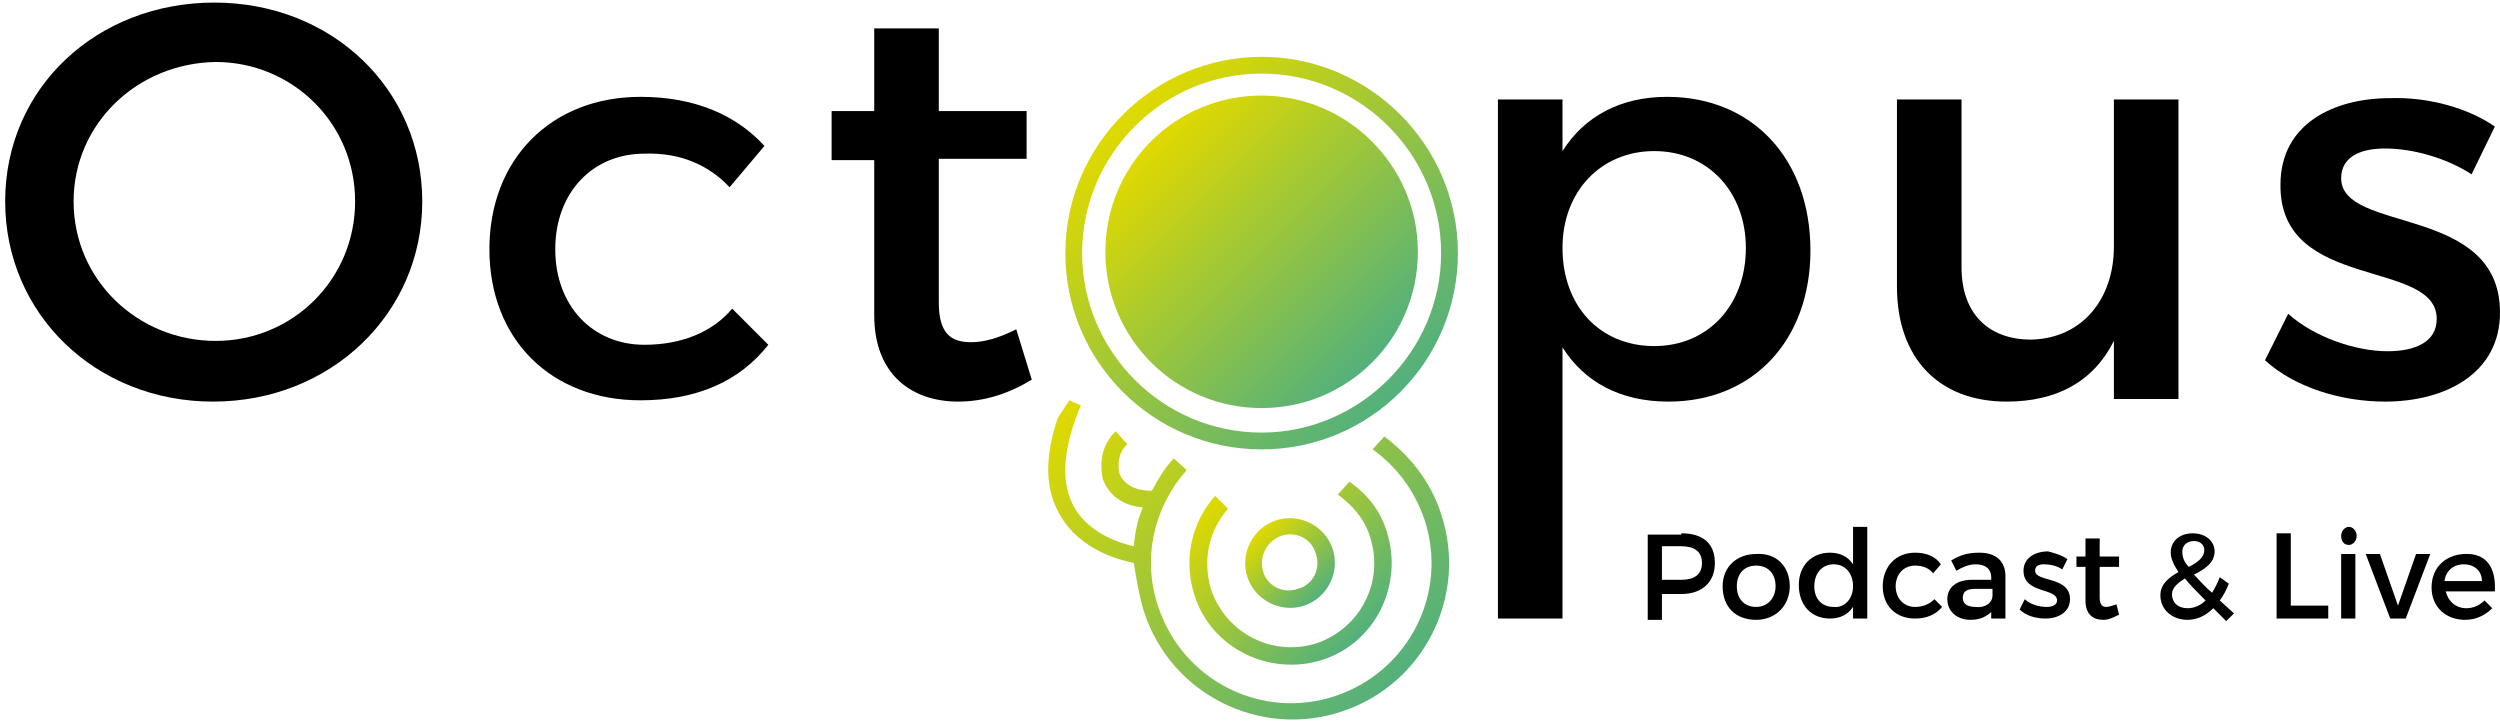
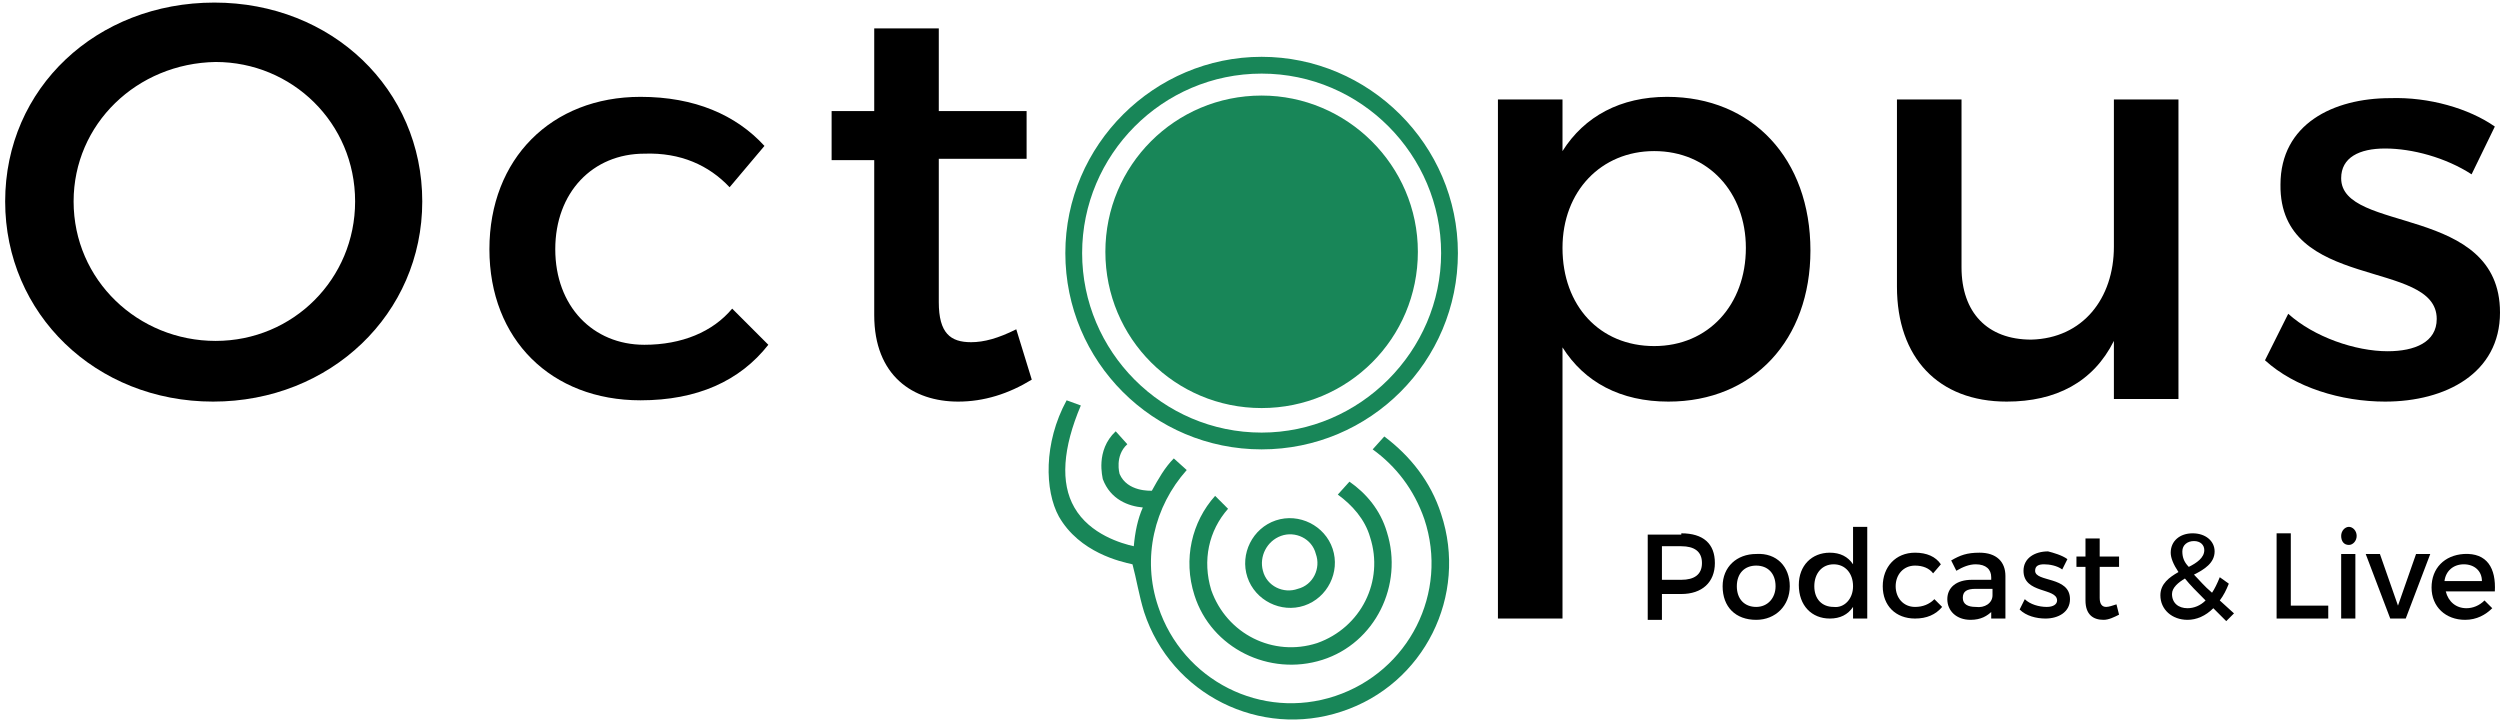
<svg xmlns="http://www.w3.org/2000/svg" version="1.1" id="Calque_1" x="0px" y="0px" viewBox="0 0 193.6 55.8" style="enable-background:new 0 0 193.6 55.8;" xml:space="preserve">
  <style type="text/css">
- 	.st0{fill:url(#SVGID_1_);}
- 	.st1{fill:url(#SVGID_2_);}
- 	.st2{fill:url(#SVGID_3_);}
- 	.st3{fill:url(#SVGID_4_);}
- 	.st4{fill:url(#SVGID_5_);}
+ 	.st0{enable-background:new    ;}
+ 	.st1{fill:#188658;}
</style>
-   <g>
+   <g class="st0">
    <path d="M130.2,41.3c1.7,0,2.6,0.8,2.6,2.3c0,1.5-1,2.4-2.6,2.4h-1.5v2h-1.1v-6.6H130.2z M128.7,44.9h1.5c1,0,1.6-0.4,1.6-1.3   c0-0.9-0.6-1.3-1.6-1.3h-1.5V44.9z" />
    <path d="M138.6,45.4c0,1.5-1.1,2.6-2.6,2.6c-1.6,0-2.6-1-2.6-2.6c0-1.5,1.1-2.5,2.6-2.5C137.6,42.8,138.6,43.9,138.6,45.4z    M134.5,45.4c0,1,0.6,1.6,1.5,1.6c0.9,0,1.5-0.7,1.5-1.6c0-1-0.6-1.6-1.5-1.6C135.1,43.8,134.5,44.4,134.5,45.4z" />
    <path d="M144.6,47.9h-1.1v-0.9c-0.4,0.6-1,0.9-1.8,0.9c-1.4,0-2.4-1-2.4-2.6c0-1.5,1-2.5,2.4-2.5c0.8,0,1.4,0.3,1.8,0.9v-2.9h1.1   V47.9z M143.5,45.4c0-1-0.6-1.7-1.5-1.7c-0.9,0-1.5,0.7-1.5,1.7c0,1,0.6,1.6,1.5,1.6C142.8,47.1,143.5,46.4,143.5,45.4z" />
    <path d="M150.3,43.7l-0.6,0.7c-0.3-0.4-0.8-0.6-1.4-0.6c-0.9,0-1.5,0.7-1.5,1.6s0.6,1.6,1.5,1.6c0.6,0,1.1-0.2,1.5-0.6l0.6,0.6   c-0.5,0.6-1.2,0.9-2.1,0.9c-1.5,0-2.5-1-2.5-2.5c0-1.5,1-2.6,2.5-2.6C149.2,42.8,149.9,43.1,150.3,43.7z" />
    <path d="M154.3,47.3c-0.4,0.4-0.9,0.7-1.7,0.7c-1.1,0-1.8-0.7-1.8-1.6c0-0.9,0.7-1.5,1.9-1.5h1.5v-0.2c0-0.6-0.4-1-1.2-1   c-0.5,0-1,0.2-1.5,0.5l-0.4-0.8c0.7-0.4,1.2-0.6,2.2-0.6c1.3,0,2,0.7,2,1.8l0,3.3h-1.1V47.3z M154.3,46.1v-0.5H153   c-0.7,0-1,0.2-1,0.7c0,0.5,0.4,0.7,1,0.7C153.7,47.1,154.3,46.7,154.3,46.1z" />
    <path d="M160.1,43.3l-0.4,0.8c-0.4-0.3-1-0.4-1.4-0.4c-0.4,0-0.7,0.1-0.7,0.5c0,0.9,2.7,0.4,2.7,2.2c0,1-0.9,1.5-1.9,1.5   c-0.7,0-1.5-0.2-2-0.7l0.4-0.8c0.4,0.4,1.1,0.6,1.7,0.6c0.5,0,0.8-0.2,0.8-0.5c0-1-2.6-0.5-2.6-2.3c0-1,0.9-1.5,1.9-1.5   C159,42.8,159.7,43,160.1,43.3z" />
    <path d="M164.1,47.6c-0.4,0.2-0.8,0.4-1.2,0.4c-0.8,0-1.4-0.4-1.4-1.5v-2.6h-0.7v-0.8h0.7v-1.4h1.1v1.4h1.5v0.8h-1.5v2.4   c0,0.5,0.2,0.7,0.5,0.7c0.2,0,0.5-0.1,0.8-0.2L164.1,47.6z" />
    <path d="M171.4,47.1c-0.6,0.6-1.3,0.9-2,0.9c-1.2,0-2.1-0.8-2.1-1.9c0-0.9,0.7-1.4,1.4-1.8c-0.4-0.6-0.6-1.1-0.6-1.5   c0-0.9,0.7-1.5,1.7-1.5c1,0,1.7,0.6,1.7,1.4c0,0.9-0.8,1.4-1.6,1.8c0.4,0.4,0.8,0.9,1.4,1.4c0.2-0.3,0.4-0.7,0.6-1.2l0.7,0.5   c-0.2,0.5-0.4,0.9-0.7,1.3l1.1,1l-0.6,0.6L171.4,47.1z M170.8,46.5c-0.7-0.7-1.2-1.2-1.6-1.7c-0.5,0.3-1,0.7-1,1.2   c0,0.7,0.5,1.1,1.2,1.1C169.9,47.1,170.4,46.9,170.8,46.5z M169.5,43.9c0.6-0.3,1.2-0.7,1.2-1.3c0-0.4-0.3-0.7-0.8-0.7   c-0.5,0-0.9,0.3-0.9,0.8C169,43.1,169.1,43.5,169.5,43.9z" />
    <path d="M180.3,46.9v1h-4v-6.6h1.1v5.6H180.3z" />
    <path d="M182.5,41.5c0,0.4-0.3,0.7-0.6,0.7c-0.4,0-0.6-0.3-0.6-0.7c0-0.4,0.3-0.7,0.6-0.7C182.2,40.8,182.5,41.1,182.5,41.5z    M181.3,47.9v-5h1.1v5H181.3z" />
    <path d="M185.1,47.9l-1.9-5h1.1l1.4,4l1.4-4h1.1l-1.9,5H185.1z" />
    <path d="M193.2,45.8h-3.8c0.2,0.8,0.8,1.3,1.6,1.3c0.5,0,1-0.2,1.4-0.6l0.6,0.6c-0.5,0.5-1.2,0.9-2.1,0.9c-1.5,0-2.6-1-2.6-2.5   c0-1.5,1-2.5,2.5-2.6C192.6,42.8,193.3,44,193.2,45.8z M192.2,45c0-0.8-0.6-1.3-1.4-1.3c-0.8,0-1.4,0.5-1.5,1.3H192.2z" />
  </g>
  <g>
    <path d="M32.7,15.6c0,8.7-7.1,15.5-16.2,15.5S0.4,24.3,0.4,15.6c0-8.8,7.1-15.4,16.2-15.4S32.7,6.9,32.7,15.6z M5.7,15.6   c0,6.1,5,10.8,11,10.8s10.8-4.8,10.8-10.8c0-6.1-4.9-10.8-10.8-10.8C10.6,4.9,5.7,9.6,5.7,15.6z" />
-     <path d="M59.2,11.3l-2.7,3.2c-1.6-1.7-3.8-2.7-6.6-2.6c-4,0-6.9,3-6.9,7.4c0,4.4,2.9,7.4,6.9,7.4c2.9,0,5.3-1,6.8-2.8l2.8,2.8   C57.3,29.5,54,31,49.6,31c-6.9,0-11.7-4.7-11.7-11.7c0-7,4.8-11.8,11.7-11.8C53.8,7.5,57,8.9,59.2,11.3z" />
+     <path d="M59.2,11.3l-2.7,3.2c-1.6-1.7-3.8-2.7-6.6-2.6c-4,0-6.9,3-6.9,7.4s2.9,7.4,6.9,7.4c2.9,0,5.3-1,6.8-2.8l2.8,2.8   C57.3,29.5,54,31,49.6,31c-6.9,0-11.7-4.7-11.7-11.7S42.7,7.5,49.6,7.5C53.8,7.5,57,8.9,59.2,11.3z" />
    <path d="M79.9,29.4c-1.8,1.1-3.7,1.7-5.7,1.7c-3.5,0-6.5-2-6.5-6.7v-12h-3.3V8.6h3.3V2.2h5v6.4h6.8v3.7h-6.8v11.1   c0,2.4,0.9,3.1,2.5,3.1c1,0,2.1-0.3,3.5-1L79.9,29.4z" />
    <path d="M140.2,19.4c0,6.9-4.4,11.7-11,11.7c-3.7,0-6.5-1.5-8.2-4.2v21h-5V7.7h5v4c1.7-2.7,4.5-4.2,8.1-4.2   C135.7,7.5,140.2,12.3,140.2,19.4z M135.2,19.2c0-4.3-2.9-7.5-7.1-7.5c-4.1,0-7.1,3.1-7.1,7.5c0,4.5,2.9,7.6,7.1,7.6   C132.3,26.8,135.2,23.6,135.2,19.2z" />
-     <path d="M168.7,30.9h-5v-4.5c-1.6,3.2-4.5,4.7-8.3,4.7c-5.3,0-8.5-3.4-8.5-8.9V7.7h5v13c0,3.5,2,5.6,5.4,5.6c4-0.1,6.4-3.2,6.4-7.2   V7.7h5V30.9z" />
+     <path d="M168.7,30.9h-5v-4.5c-1.6,3.2-4.5,4.7-8.3,4.7c-5.3,0-8.5-3.4-8.5-8.9V7.7h5v13c0,3.5,2,5.6,5.4,5.6c4-0.1,6.4-3.2,6.4-7.2   V7.7h5L168.7,30.9L168.7,30.9z" />
    <path d="M193.2,9.8l-1.8,3.7c-2-1.3-4.6-2-6.7-2c-2,0-3.4,0.7-3.4,2.3c0,4.3,12.3,2,12.3,10.4c0,4.7-4.2,6.9-8.9,6.9   c-3.4,0-7-1.1-9.3-3.2l1.8-3.6c2,1.8,5.2,2.9,7.7,2.9c2.1,0,3.8-0.7,3.8-2.5c0-4.7-12.2-2.1-12.1-10.4c0-4.7,4.1-6.7,8.5-6.7   C188.1,7.5,191.2,8.4,193.2,9.8z" />
  </g>
  <g>
-     <linearGradient id="SVGID_1_" gradientUnits="userSpaceOnUse" x1="94.416" y1="38.105" x2="105.435" y2="49.124">
-       <stop offset="7.179065e-03" style="stop-color:#DFD900" />
-       <stop offset="0.995" style="stop-color:#54B17B" />
-     </linearGradient>
-     <path class="st0" d="M94.1,38.4c-1.8,2-2.5,4.9-1.6,7.7c1.3,4.1,5.8,6.3,9.9,5c4.1-1.3,6.3-5.8,5-9.9c-0.5-1.7-1.6-3-2.9-3.9   l-0.9,1c1.1,0.8,2.1,1.9,2.5,3.3c1.1,3.4-0.7,7-4.1,8.2c-3.4,1.1-7-0.7-8.2-4.1c-0.7-2.3-0.2-4.6,1.3-6.3L94.1,38.4z" />
-     <linearGradient id="SVGID_2_" gradientUnits="userSpaceOnUse" x1="85.245" y1="28.736" x2="108.708" y2="52.2">
-       <stop offset="7.179065e-03" style="stop-color:#DFD900" />
-       <stop offset="0.995" style="stop-color:#54B17B" />
-     </linearGradient>
-     <path class="st1" d="M88.6,47.4c2.1,6.4,9,9.8,15.3,7.7c6.4-2.1,9.8-9,7.7-15.3c-0.8-2.5-2.4-4.5-4.4-6l-0.9,1   c1.8,1.3,3.2,3.1,4,5.4c1.9,5.7-1.2,11.8-6.9,13.7c-5.7,1.9-11.8-1.2-13.7-6.9c-1.3-3.8-0.3-7.8,2.2-10.6l-1-0.9   c-0.7,0.7-1.2,1.6-1.7,2.5c-0.1,0-1.9,0.1-2.5-1.3c0,0-0.4-1.4,0.6-2.3l-0.9-1c-1.6,1.5-1,3.6-1,3.7c0.6,1.6,2,2.1,3.1,2.2   c-0.4,0.9-0.6,1.9-0.7,3c-0.9-0.2-3.4-0.9-4.6-3c-1.1-1.9-0.9-4.6,0.5-7.9l-0.9-0.4c-0.3,0.5-0.6,0.9-0.9,1.4c-1,3-1,5.5,0.2,7.5   c1.6,2.8,4.8,3.5,5.7,3.7C88,44.8,88.2,46.1,88.6,47.4z" />
-     <linearGradient id="SVGID_3_" gradientUnits="userSpaceOnUse" x1="97.447" y1="41.126" x2="102.393" y2="46.072">
-       <stop offset="7.179065e-03" style="stop-color:#DFD900" />
-       <stop offset="0.995" style="stop-color:#54B17B" />
-     </linearGradient>
-     <path class="st2" d="M101,46.9c1.8-0.6,2.8-2.6,2.2-4.4c-0.6-1.8-2.6-2.8-4.4-2.2c-1.8,0.6-2.8,2.6-2.2,4.4   C97.2,46.5,99.2,47.5,101,46.9z M99.2,41.5c1.1-0.4,2.4,0.2,2.7,1.4c0.4,1.1-0.2,2.4-1.4,2.7c-1.1,0.4-2.4-0.2-2.7-1.4   C97.5,43.1,98.1,41.9,99.2,41.5z" />
+     <path class="st1" d="M94.1,38.4c-1.8,2-2.5,4.9-1.6,7.7c1.3,4.1,5.8,6.3,9.9,5s6.3-5.8,5-9.9c-0.5-1.7-1.6-3-2.9-3.9l-0.9,1   c1.1,0.8,2.1,1.9,2.5,3.3c1.1,3.4-0.7,7-4.1,8.2c-3.4,1.1-7-0.7-8.2-4.1c-0.7-2.3-0.2-4.6,1.3-6.3L94.1,38.4z" />
+     <path class="st1" d="M88.6,47.4c2.1,6.4,9,9.8,15.3,7.7c6.4-2.1,9.8-9,7.7-15.3c-0.8-2.5-2.4-4.5-4.4-6l-0.9,1   c1.8,1.3,3.2,3.1,4,5.4c1.9,5.7-1.2,11.8-6.9,13.7c-5.7,1.9-11.8-1.2-13.7-6.9c-1.3-3.8-0.3-7.8,2.2-10.6l-1-0.9   c-0.7,0.7-1.2,1.6-1.7,2.5c-0.1,0-1.9,0.1-2.5-1.3c0,0-0.4-1.4,0.6-2.3l-0.9-1c-1.6,1.5-1,3.6-1,3.7c0.6,1.6,2,2.1,3.1,2.2   c-0.4,0.9-0.6,1.9-0.7,3c-0.9-0.2-3.4-0.9-4.6-3c-1.1-1.9-0.9-4.6,0.5-7.9L82.6,31c-1.8,3.3-1.7,7-0.6,9c1.6,2.8,4.8,3.5,5.7,3.7   C88,44.8,88.2,46.1,88.6,47.4z" />
+     <path class="st1" d="M101,46.9c1.8-0.6,2.8-2.6,2.2-4.4c-0.6-1.8-2.6-2.8-4.4-2.2s-2.8,2.6-2.2,4.4C97.2,46.5,99.2,47.5,101,46.9z    M99.2,41.5c1.1-0.4,2.4,0.2,2.7,1.4c0.4,1.1-0.2,2.4-1.4,2.7c-1.1,0.4-2.4-0.2-2.7-1.4C97.5,43.1,98.1,41.9,99.2,41.5z" />
  </g>
-   <linearGradient id="SVGID_4_" gradientUnits="userSpaceOnUse" x1="89.1" y1="10.94" x2="106.231" y2="28.071">
-     <stop offset="7.179065e-03" style="stop-color:#DFD900" />
-     <stop offset="0.995" style="stop-color:#54B17B" />
-   </linearGradient>
-   <path class="st3" d="M97.7,31.6c6.7,0,12.1-5.4,12.1-12.1S104.3,7.4,97.7,7.4c-6.7,0-12.1,5.4-12.1,12.1S91,31.6,97.7,31.6z" />
-   <linearGradient id="SVGID_5_" gradientUnits="userSpaceOnUse" x1="86.949" y1="8.87" x2="108.384" y2="30.305">
-     <stop offset="7.179065e-03" style="stop-color:#DFD900" />
-     <stop offset="0.995" style="stop-color:#54B17B" />
-   </linearGradient>
-   <path class="st4" d="M97.7,34.8c8.4,0,15.2-6.8,15.2-15.2S106,4.4,97.7,4.4s-15.2,6.8-15.2,15.2S89.3,34.8,97.7,34.8z M97.7,5.7  c7.7,0,13.9,6.3,13.9,13.9s-6.3,13.9-13.9,13.9c-7.7,0-13.9-6.3-13.9-13.9S90,5.7,97.7,5.7z" />
+   <path class="st1" d="M97.7,31.6c6.7,0,12.1-5.4,12.1-12.1S104.3,7.4,97.7,7.4c-6.7,0-12.1,5.4-12.1,12.1S91,31.6,97.7,31.6z" />
+   <path class="st1" d="M97.7,34.8c8.4,0,15.2-6.8,15.2-15.2S106,4.4,97.7,4.4s-15.2,6.8-15.2,15.2S89.3,34.8,97.7,34.8z M97.7,5.7  c7.7,0,13.9,6.3,13.9,13.9s-6.3,13.9-13.9,13.9c-7.7,0-13.9-6.3-13.9-13.9S90,5.7,97.7,5.7z" />
</svg>
